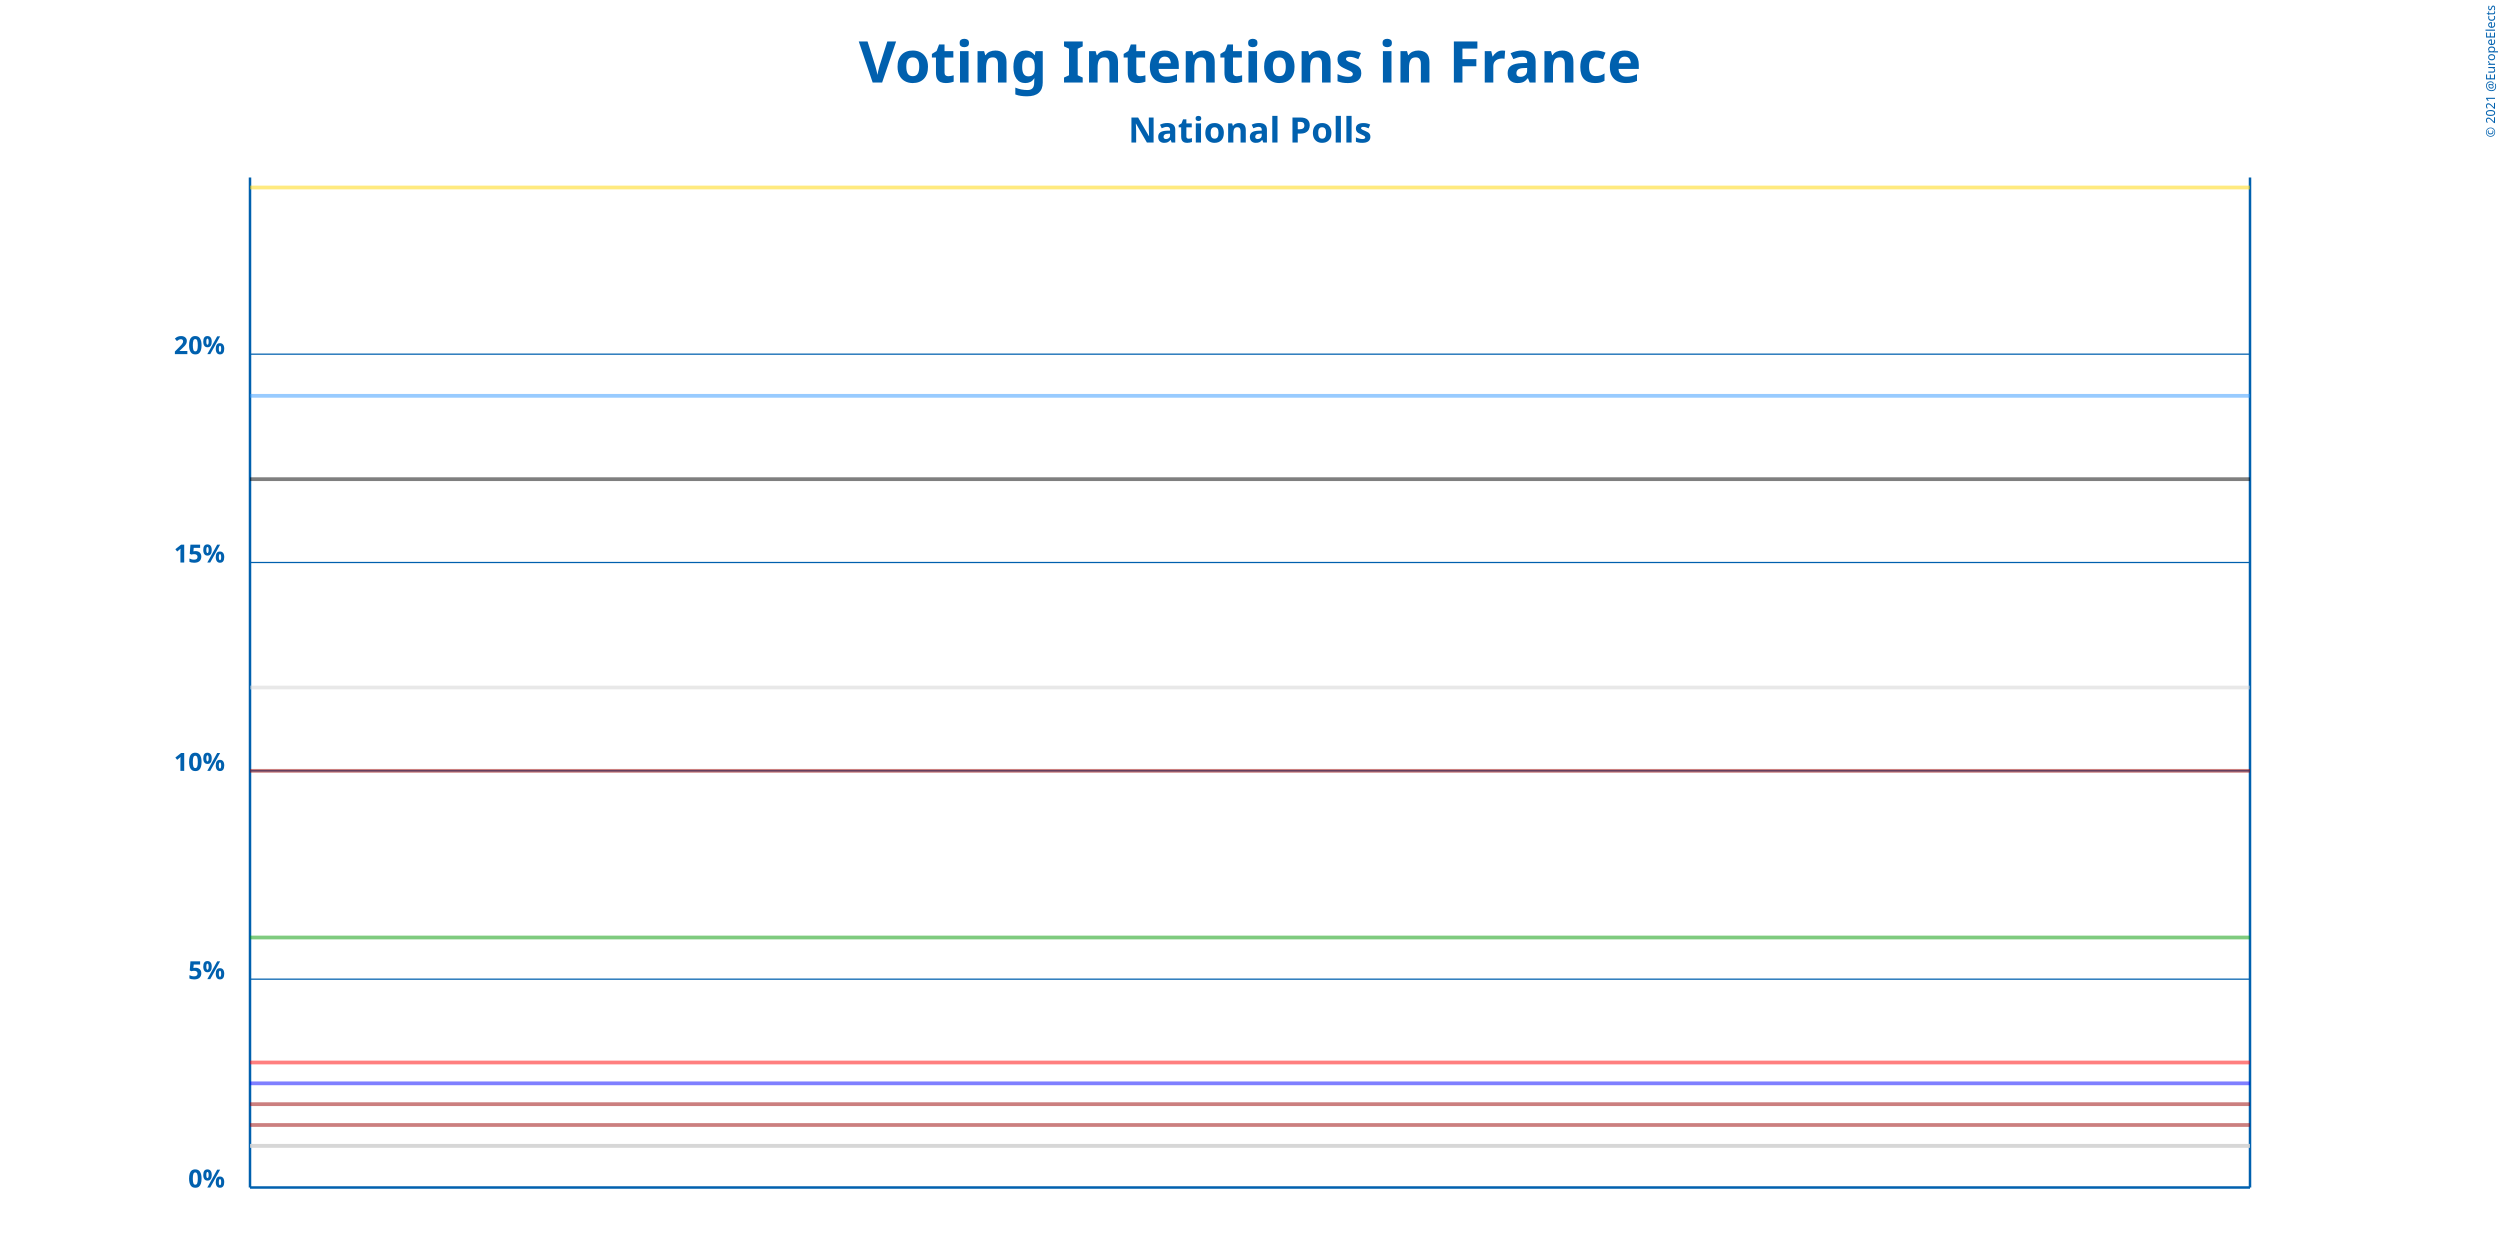
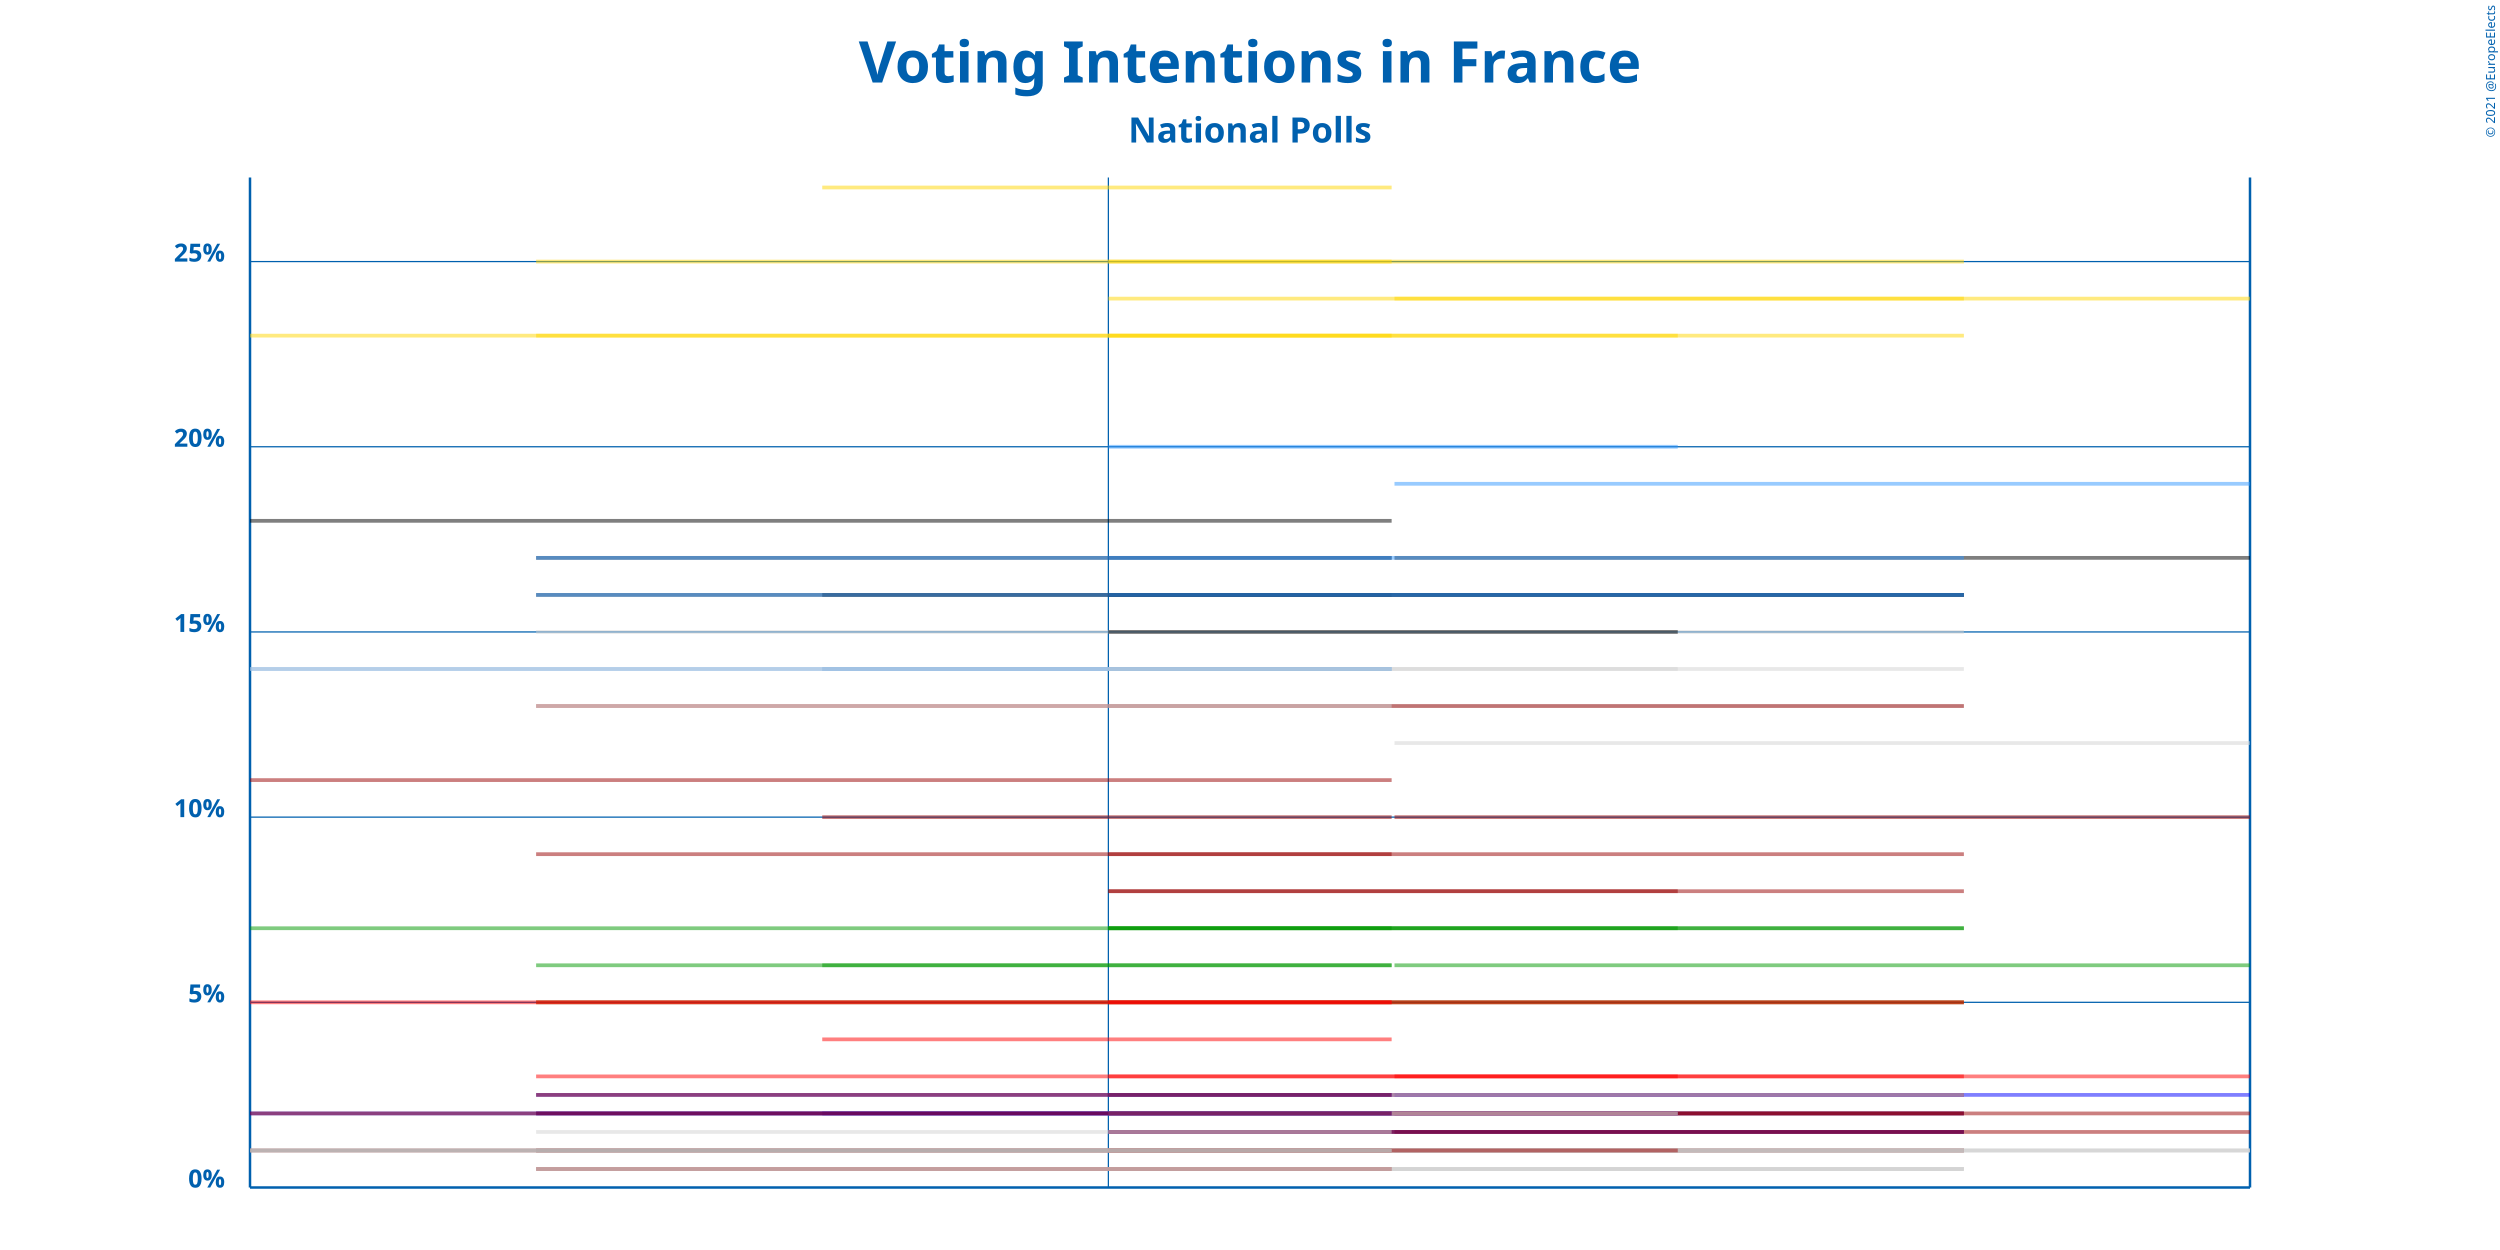
<svg height="1000" width="2000">
  <rect fill="#FFFFFF" height="1000" stroke="none" width="2000" x="0" y="0" />
  <text fill="#0060AE" font-family="'Advent Pro'" font-size="46px" font-style="normal" font-weight="bold" text-align="center" text-anchor="middle" x="1000" y="66">Voting Intentions in France</text>
  <text fill="#0060AE" font-family="'Advent Pro'" font-size="28px" font-style="normal" font-weight="bold" text-align="center" text-anchor="middle" x="1000" y="114">National Polls</text>
  <text fill="#0060AE" font-family="'Advent Pro'" font-size="10px" font-style="normal" font-weight="normal" text-align="center" text-anchor="end" transform="rotate(270)" x="-4" y="1996">© 2021 @EuropeElects</text>
  <g>
    <g>
      <line stroke="#0060AE" stroke-width="2" x1="200.0" x2="1800.0" y1="950.0" y2="950.0" />
      <text fill="#0060AE" font-family="'Advent Pro'" font-size="20px" font-style="normal" font-weight="bold" text-align="center" text-anchor="end" x="180.0" y="950.0">0%</text>
      <line stroke="#0060AE" stroke-width="2" x1="200.0" x2="200.0" y1="950.0" y2="142.0" />
      <line stroke="#0060AE" stroke-width="2" x1="1800.0" x2="1800.0" y1="950.0" y2="142.0" />
-       <line stroke="#0060AE" stroke-width="1" x1="200.0" x2="1800.0" y1="783.333" y2="783.333" />
-       <text fill="#0060AE" font-family="'Advent Pro'" font-size="20px" font-style="normal" font-weight="bold" text-align="center" text-anchor="end" x="180.0" y="783.333">5%</text>
-       <line stroke="#0060AE" stroke-width="1" x1="200.0" x2="1800.0" y1="616.667" y2="616.667" />
-       <text fill="#0060AE" font-family="'Advent Pro'" font-size="20px" font-style="normal" font-weight="bold" text-align="center" text-anchor="end" x="180.0" y="616.667">10%</text>
-       <line stroke="#0060AE" stroke-width="1" x1="200.0" x2="1800.0" y1="450.0" y2="450.0" />
-       <text fill="#0060AE" font-family="'Advent Pro'" font-size="20px" font-style="normal" font-weight="bold" text-align="center" text-anchor="end" x="180.0" y="450.0">15%</text>
-       <line stroke="#0060AE" stroke-width="1" x1="200.0" x2="1800.0" y1="283.333" y2="283.333" />
-       <text fill="#0060AE" font-family="'Advent Pro'" font-size="20px" font-style="normal" font-weight="bold" text-align="center" text-anchor="end" x="180.0" y="283.333">20%</text>
+       <line stroke="#0060AE" stroke-width="1" x1="886.695" x2="886.695" y1="950.0" y2="142.0" />
+       <line stroke="#0060AE" stroke-width="1" x1="200.0" x2="1800.0" y1="801.852" y2="801.852" />
+       <text fill="#0060AE" font-family="'Advent Pro'" font-size="20px" font-style="normal" font-weight="bold" text-align="center" text-anchor="end" x="180.0" y="801.852">5%</text>
+       <line stroke="#0060AE" stroke-width="1" x1="200.0" x2="1800.0" y1="653.704" y2="653.704" />
+       <text fill="#0060AE" font-family="'Advent Pro'" font-size="20px" font-style="normal" font-weight="bold" text-align="center" text-anchor="end" x="180.0" y="653.704">10%</text>
+       <line stroke="#0060AE" stroke-width="1" x1="200.0" x2="1800.0" y1="505.556" y2="505.556" />
+       <text fill="#0060AE" font-family="'Advent Pro'" font-size="20px" font-style="normal" font-weight="bold" text-align="center" text-anchor="end" x="180.0" y="505.556">15%</text>
+       <line stroke="#0060AE" stroke-width="1" x1="200.0" x2="1800.0" y1="357.407" y2="357.407" />
+       <text fill="#0060AE" font-family="'Advent Pro'" font-size="20px" font-style="normal" font-weight="bold" text-align="center" text-anchor="end" x="180.0" y="357.407">20%</text>
+       <line stroke="#0060AE" stroke-width="1" x1="200.0" x2="1800.0" y1="209.259" y2="209.259" />
+       <text fill="#0060AE" font-family="'Advent Pro'" font-size="20px" font-style="normal" font-weight="bold" text-align="center" text-anchor="end" x="180.0" y="209.259">25%</text>
    </g>
    <g>
-       <line stroke="#FFD700" stroke-opacity="0.5" stroke-width="3" x1="200.0" x2="1800.0" y1="150.0" y2="150.0" />
-       <line stroke="#000000" stroke-opacity="0.5" stroke-width="3" x1="200.0" x2="1800.0" y1="383.333" y2="383.333" />
-       <line stroke="#3399FF" stroke-opacity="0.5" stroke-width="3" x1="200.0" x2="1800.0" y1="316.667" y2="316.667" />
-       <line stroke="#D3D3D3" stroke-opacity="0.5" stroke-width="3" x1="200.0" x2="1800.0" y1="550.0" y2="550.0" />
-       <line stroke="#990000" stroke-opacity="0.5" stroke-width="3" x1="200.0" x2="1800.0" y1="616.667" y2="616.667" />
-       <line stroke="#FF0000" stroke-opacity="0.5" stroke-width="3" x1="200.0" x2="1800.0" y1="850.0" y2="850.0" />
-       <line stroke="#009900" stroke-opacity="0.5" stroke-width="3" x1="200.0" x2="1800.0" y1="750.0" y2="750.0" />
-       <line stroke="#0000FF" stroke-opacity="0.5" stroke-width="3" x1="200.0" x2="1800.0" y1="866.667" y2="866.667" />
-       <line stroke="#D3D3D3" stroke-opacity="0.5" stroke-width="3" x1="200.0" x2="1800.0" y1="916.667" y2="916.667" />
-       <line stroke="#990000" stroke-opacity="0.5" stroke-width="3" x1="200.0" x2="1800.0" y1="900.0" y2="900.0" />
-       <line stroke="#D3D3D3" stroke-opacity="0.5" stroke-width="3" x1="200.0" x2="1800.0" y1="916.667" y2="916.667" />
-       <line stroke="#990000" stroke-opacity="0.5" stroke-width="3" x1="200.0" x2="1800.0" y1="883.333" y2="883.333" />
-       <line stroke="#D3D3D3" stroke-opacity="0.5" stroke-width="3" x1="200.0" x2="1800.0" y1="916.667" y2="916.667" />
-       <line stroke-opacity="0.5" stroke-width="3" x1="200.0" x2="1800.0" y1="950.0" y2="950.0" />
+       <line stroke="#FFD700" stroke-opacity="0.5" stroke-width="3" x1="1115.594" x2="1800.0" y1="238.889" y2="238.889" />
+       <line stroke="#000000" stroke-opacity="0.5" stroke-width="3" x1="1115.594" x2="1800.0" y1="446.296" y2="446.296" />
+       <line stroke="#3399FF" stroke-opacity="0.5" stroke-width="3" x1="1115.594" x2="1800.0" y1="387.037" y2="387.037" />
+       <line stroke="#D3D3D3" stroke-opacity="0.5" stroke-width="3" x1="1115.594" x2="1800.0" y1="594.444" y2="594.444" />
+       <line stroke="#990000" stroke-opacity="0.5" stroke-width="3" x1="1115.594" x2="1800.0" y1="653.704" y2="653.704" />
+       <line stroke="#FF0000" stroke-opacity="0.5" stroke-width="3" x1="1115.594" x2="1800.0" y1="861.111" y2="861.111" />
+       <line stroke="#009900" stroke-opacity="0.5" stroke-width="3" x1="1115.594" x2="1800.0" y1="772.222" y2="772.222" />
+       <line stroke="#0000FF" stroke-opacity="0.5" stroke-width="3" x1="1115.594" x2="1800.0" y1="875.926" y2="875.926" />
+       <line stroke="#D3D3D3" stroke-opacity="0.5" stroke-width="3" x1="1115.594" x2="1800.0" y1="920.37" y2="920.37" />
+       <line stroke="#990000" stroke-opacity="0.5" stroke-width="3" x1="1115.594" x2="1800.0" y1="905.556" y2="905.556" />
+       <line stroke="#D3D3D3" stroke-opacity="0.5" stroke-width="3" x1="1115.594" x2="1800.0" y1="920.37" y2="920.37" />
+       <line stroke="#990000" stroke-opacity="0.5" stroke-width="3" x1="1115.594" x2="1800.0" y1="890.741" y2="890.741" />
+       <line stroke="#D3D3D3" stroke-opacity="0.5" stroke-width="3" x1="1115.594" x2="1800.0" y1="920.37" y2="920.37" />
+       <line stroke-opacity="0.5" stroke-width="3" x1="1115.594" x2="1800.0" y1="950.0" y2="950.0" />
+       <line stroke="#FFD700" stroke-opacity="0.5" stroke-width="3" x1="886.695" x2="1571.102" y1="238.889" y2="238.889" />
+       <line stroke="#000000" stroke-opacity="0.5" stroke-width="3" x1="886.695" x2="1571.102" y1="475.926" y2="475.926" />
+       <line stroke="#3399FF" stroke-opacity="0.5" stroke-width="3" x1="886.695" x2="1571.102" y1="446.296" y2="446.296" />
+       <line stroke="#D3D3D3" stroke-opacity="0.5" stroke-width="3" x1="886.695" x2="1571.102" y1="564.815" y2="564.815" />
+       <line stroke="#990000" stroke-opacity="0.5" stroke-width="3" x1="886.695" x2="1571.102" y1="683.333" y2="683.333" />
+       <line stroke="#FF0000" stroke-opacity="0.5" stroke-width="3" x1="886.695" x2="1571.102" y1="801.852" y2="801.852" />
+       <line stroke="#009900" stroke-opacity="0.5" stroke-width="3" x1="886.695" x2="1571.102" y1="742.593" y2="742.593" />
+       <line stroke="#0000FF" stroke-opacity="0.5" stroke-width="3" x1="886.695" x2="1571.102" y1="875.926" y2="875.926" />
+       <line stroke="#D3D3D3" stroke-opacity="0.5" stroke-width="3" x1="886.695" x2="1571.102" y1="920.37" y2="920.37" />
+       <line stroke="#990000" stroke-opacity="0.5" stroke-width="3" x1="886.695" x2="1571.102" y1="905.556" y2="905.556" />
+       <line stroke="#D3D3D3" stroke-opacity="0.5" stroke-width="3" x1="886.695" x2="1571.102" y1="935.185" y2="935.185" />
+       <line stroke="#990000" stroke-opacity="0.5" stroke-width="3" x1="886.695" x2="1571.102" y1="875.926" y2="875.926" />
+       <line stroke="#D3D3D3" stroke-opacity="0.5" stroke-width="3" x1="886.695" x2="1571.102" y1="920.37" y2="920.37" />
+       <line stroke-opacity="0.5" stroke-width="3" x1="886.695" x2="1571.102" y1="950.0" y2="950.0" />
+       <line stroke="#FFD700" stroke-opacity="0.5" stroke-width="3" x1="657.797" x2="1113.305" y1="150.0" y2="150.0" />
+       <line stroke="#000000" stroke-opacity="0.5" stroke-width="3" x1="657.797" x2="1113.305" y1="475.926" y2="475.926" />
+       <line stroke="#3399FF" stroke-opacity="0.5" stroke-width="3" x1="657.797" x2="1113.305" y1="535.185" y2="535.185" />
+       <line stroke="#D3D3D3" stroke-opacity="0.5" stroke-width="3" x1="657.797" x2="1113.305" y1="535.185" y2="535.185" />
+       <line stroke="#990000" stroke-opacity="0.5" stroke-width="3" x1="657.797" x2="1113.305" y1="653.704" y2="653.704" />
+       <line stroke="#FF0000" stroke-opacity="0.5" stroke-width="3" x1="657.797" x2="1113.305" y1="831.481" y2="831.481" />
+       <line stroke="#009900" stroke-opacity="0.5" stroke-width="3" x1="657.797" x2="1113.305" y1="772.222" y2="772.222" />
+       <line stroke="#0000FF" stroke-opacity="0.5" stroke-width="3" x1="657.797" x2="1113.305" y1="890.741" y2="890.741" />
+       <line stroke="#D3D3D3" stroke-opacity="0.5" stroke-width="3" x1="657.797" x2="1113.305" y1="890.741" y2="890.741" />
+       <line stroke-opacity="0.5" stroke-width="3" x1="657.797" x2="1113.305" y1="801.852" y2="801.852" />
+       <line stroke="#FFD700" stroke-opacity="0.5" stroke-width="3" x1="428.898" x2="1571.102" y1="268.519" y2="268.519" />
+       <line stroke="#000000" stroke-opacity="0.5" stroke-width="3" x1="428.898" x2="1571.102" y1="475.926" y2="475.926" />
+       <line stroke="#3399FF" stroke-opacity="0.5" stroke-width="3" x1="428.898" x2="1571.102" y1="475.926" y2="475.926" />
+       <line stroke="#D3D3D3" stroke-opacity="0.5" stroke-width="3" x1="428.898" x2="1571.102" y1="505.556" y2="505.556" />
+       <line stroke="#990000" stroke-opacity="0.5" stroke-width="3" x1="428.898" x2="1571.102" y1="564.815" y2="564.815" />
+       <line stroke="#FF0000" stroke-opacity="0.5" stroke-width="3" x1="428.898" x2="1571.102" y1="861.111" y2="861.111" />
+       <line stroke="#009900" stroke-opacity="0.5" stroke-width="3" x1="428.898" x2="1571.102" y1="801.852" y2="801.852" />
+       <line stroke="#0000FF" stroke-opacity="0.5" stroke-width="3" x1="428.898" x2="1571.102" y1="890.741" y2="890.741" />
+       <line stroke="#D3D3D3" stroke-opacity="0.5" stroke-width="3" x1="428.898" x2="1571.102" y1="920.37" y2="920.37" />
+       <line stroke="#990000" stroke-opacity="0.5" stroke-width="3" x1="428.898" x2="1571.102" y1="920.37" y2="920.37" />
+       <line stroke="#D3D3D3" stroke-opacity="0.5" stroke-width="3" x1="428.898" x2="1571.102" y1="935.185" y2="935.185" />
+       <line stroke="#990000" stroke-opacity="0.5" stroke-width="3" x1="428.898" x2="1571.102" y1="890.741" y2="890.741" />
+       <line stroke="#D3D3D3" stroke-opacity="0.5" stroke-width="3" x1="428.898" x2="1571.102" y1="920.37" y2="920.37" />
+       <line stroke="#D3D3D3" stroke-opacity="0.5" stroke-width="3" x1="428.898" x2="1571.102" y1="935.185" y2="935.185" />
+       <line stroke="#A9A9A9" stroke-opacity="0.5" stroke-width="3" x1="428.898" x2="1571.102" y1="920.37" y2="920.37" />
+       <line stroke-opacity="0.5" stroke-width="3" x1="428.898" x2="1571.102" y1="950.0" y2="950.0" />
+       <line stroke="#FFD700" stroke-opacity="0.5" stroke-width="3" x1="886.695" x2="1571.102" y1="209.259" y2="209.259" />
+       <line stroke="#000000" stroke-opacity="0.5" stroke-width="3" x1="886.695" x2="1571.102" y1="475.926" y2="475.926" />
+       <line stroke="#3399FF" stroke-opacity="0.5" stroke-width="3" x1="886.695" x2="1571.102" y1="475.926" y2="475.926" />
+       <line stroke="#D3D3D3" stroke-opacity="0.5" stroke-width="3" x1="886.695" x2="1571.102" y1="535.185" y2="535.185" />
+       <line stroke="#990000" stroke-opacity="0.5" stroke-width="3" x1="886.695" x2="1571.102" y1="712.963" y2="712.963" />
+       <line stroke="#FF0000" stroke-opacity="0.5" stroke-width="3" x1="886.695" x2="1571.102" y1="801.852" y2="801.852" />
+       <line stroke="#009900" stroke-opacity="0.5" stroke-width="3" x1="886.695" x2="1571.102" y1="742.593" y2="742.593" />
+       <line stroke="#0000FF" stroke-opacity="0.5" stroke-width="3" x1="886.695" x2="1571.102" y1="905.556" y2="905.556" />
+       <line stroke="#D3D3D3" stroke-opacity="0.5" stroke-width="3" x1="886.695" x2="1571.102" y1="920.37" y2="920.37" />
+       <line stroke="#990000" stroke-opacity="0.5" stroke-width="3" x1="886.695" x2="1571.102" y1="905.556" y2="905.556" />
+       <line stroke="#D3D3D3" stroke-opacity="0.5" stroke-width="3" x1="886.695" x2="1571.102" y1="935.185" y2="935.185" />
+       <line stroke="#990000" stroke-opacity="0.5" stroke-width="3" x1="886.695" x2="1571.102" y1="890.741" y2="890.741" />
+       <line stroke="#D3D3D3" stroke-opacity="0.5" stroke-width="3" x1="886.695" x2="1571.102" y1="875.926" y2="875.926" />
+       <line stroke-opacity="0.5" stroke-width="3" x1="886.695" x2="1571.102" y1="950.0" y2="950.0" />
+       <line stroke="#FFD700" stroke-opacity="0.5" stroke-width="3" x1="886.695" x2="1342.203" y1="268.519" y2="268.519" />
+       <line stroke="#000000" stroke-opacity="0.5" stroke-width="3" x1="886.695" x2="1342.203" y1="505.556" y2="505.556" />
+       <line stroke="#3399FF" stroke-opacity="0.5" stroke-width="3" x1="886.695" x2="1342.203" y1="357.407" y2="357.407" />
+       <line stroke="#D3D3D3" stroke-opacity="0.5" stroke-width="3" x1="886.695" x2="1342.203" y1="535.185" y2="535.185" />
+       <line stroke="#990000" stroke-opacity="0.5" stroke-width="3" x1="886.695" x2="1342.203" y1="712.963" y2="712.963" />
+       <line stroke="#FF0000" stroke-opacity="0.5" stroke-width="3" x1="886.695" x2="1342.203" y1="861.111" y2="861.111" />
+       <line stroke="#009900" stroke-opacity="0.5" stroke-width="3" x1="886.695" x2="1342.203" y1="742.593" y2="742.593" />
+       <line stroke="#0000FF" stroke-opacity="0.5" stroke-width="3" x1="886.695" x2="1342.203" y1="890.741" y2="890.741" />
+       <line stroke="#D3D3D3" stroke-opacity="0.5" stroke-width="3" x1="886.695" x2="1342.203" y1="890.741" y2="890.741" />
+       <line stroke="#990000" stroke-opacity="0.5" stroke-width="3" x1="886.695" x2="1342.203" y1="890.741" y2="890.741" />
+       <line stroke="#D3D3D3" stroke-opacity="0.5" stroke-width="3" x1="886.695" x2="1342.203" y1="920.37" y2="920.37" />
+       <line stroke="#990000" stroke-opacity="0.5" stroke-width="3" x1="886.695" x2="1342.203" y1="920.37" y2="920.37" />
+       <line stroke="#D3D3D3" stroke-opacity="0.5" stroke-width="3" x1="886.695" x2="1342.203" y1="890.741" y2="890.741" />
+       <line stroke-opacity="0.5" stroke-width="3" x1="886.695" x2="1342.203" y1="950.0" y2="950.0" />
+       <line stroke="#FFD700" stroke-opacity="0.5" stroke-width="3" x1="428.898" x2="1113.305" y1="209.259" y2="209.259" />
+       <line stroke="#000000" stroke-opacity="0.5" stroke-width="3" x1="428.898" x2="1113.305" y1="446.296" y2="446.296" />
+       <line stroke="#3399FF" stroke-opacity="0.5" stroke-width="3" x1="428.898" x2="1113.305" y1="446.296" y2="446.296" />
+       <line stroke="#D3D3D3" stroke-opacity="0.5" stroke-width="3" x1="428.898" x2="1113.305" y1="564.815" y2="564.815" />
+       <line stroke="#990000" stroke-opacity="0.5" stroke-width="3" x1="428.898" x2="1113.305" y1="683.333" y2="683.333" />
+       <line stroke="#FF0000" stroke-opacity="0.5" stroke-width="3" x1="428.898" x2="1113.305" y1="801.852" y2="801.852" />
+       <line stroke="#009900" stroke-opacity="0.5" stroke-width="3" x1="428.898" x2="1113.305" y1="772.222" y2="772.222" />
+       <line stroke="#0000FF" stroke-opacity="0.5" stroke-width="3" x1="428.898" x2="1113.305" y1="875.926" y2="875.926" />
+       <line stroke="#D3D3D3" stroke-opacity="0.5" stroke-width="3" x1="428.898" x2="1113.305" y1="935.185" y2="935.185" />
+       <line stroke="#990000" stroke-opacity="0.5" stroke-width="3" x1="428.898" x2="1113.305" y1="935.185" y2="935.185" />
+       <line stroke="#D3D3D3" stroke-opacity="0.5" stroke-width="3" x1="428.898" x2="1113.305" y1="935.185" y2="935.185" />
+       <line stroke="#990000" stroke-opacity="0.5" stroke-width="3" x1="428.898" x2="1113.305" y1="875.926" y2="875.926" />
+       <line stroke="#D3D3D3" stroke-opacity="0.5" stroke-width="3" x1="428.898" x2="1113.305" y1="905.556" y2="905.556" />
+       <line stroke-opacity="0.5" stroke-width="3" x1="428.898" x2="1113.305" y1="950.0" y2="950.0" />
+       <line stroke="#FFD700" stroke-opacity="0.5" stroke-width="3" x1="200.0" x2="1113.305" y1="268.519" y2="268.519" />
+       <line stroke="#000000" stroke-opacity="0.5" stroke-width="3" x1="200.0" x2="1113.305" y1="416.667" y2="416.667" />
+       <line stroke="#3399FF" stroke-opacity="0.5" stroke-width="3" x1="200.0" x2="1113.305" y1="535.185" y2="535.185" />
+       <line stroke="#D3D3D3" stroke-opacity="0.5" stroke-width="3" x1="200.0" x2="1113.305" y1="535.185" y2="535.185" />
+       <line stroke="#990000" stroke-opacity="0.5" stroke-width="3" x1="200.0" x2="1113.305" y1="624.074" y2="624.074" />
+       <line stroke="#FF0000" stroke-opacity="0.5" stroke-width="3" x1="200.0" x2="1113.305" y1="801.852" y2="801.852" />
+       <line stroke="#009900" stroke-opacity="0.5" stroke-width="3" x1="200.0" x2="1113.305" y1="742.593" y2="742.593" />
+       <line stroke="#0000FF" stroke-opacity="0.5" stroke-width="3" x1="200.0" x2="1113.305" y1="890.741" y2="890.741" />
+       <line stroke="#990000" stroke-opacity="0.5" stroke-width="3" x1="200.0" x2="1113.305" y1="920.37" y2="920.37" />
+       <line stroke="#D3D3D3" stroke-opacity="0.5" stroke-width="3" x1="200.0" x2="1113.305" y1="920.37" y2="920.37" />
+       <line stroke="#990000" stroke-opacity="0.5" stroke-width="3" x1="200.0" x2="1113.305" y1="890.741" y2="890.741" />
+       <line stroke="#D3D3D3" stroke-opacity="0.5" stroke-width="3" x1="200.0" x2="1113.305" y1="920.37" y2="920.37" />
+       <line stroke="#A9A9A9" stroke-opacity="0.5" stroke-width="3" x1="200.0" x2="1113.305" y1="920.37" y2="920.37" />
+       <line stroke-opacity="0.5" stroke-width="3" x1="200.0" x2="1113.305" y1="950.0" y2="950.0" />
    </g>
    <g />
  </g>
</svg>
